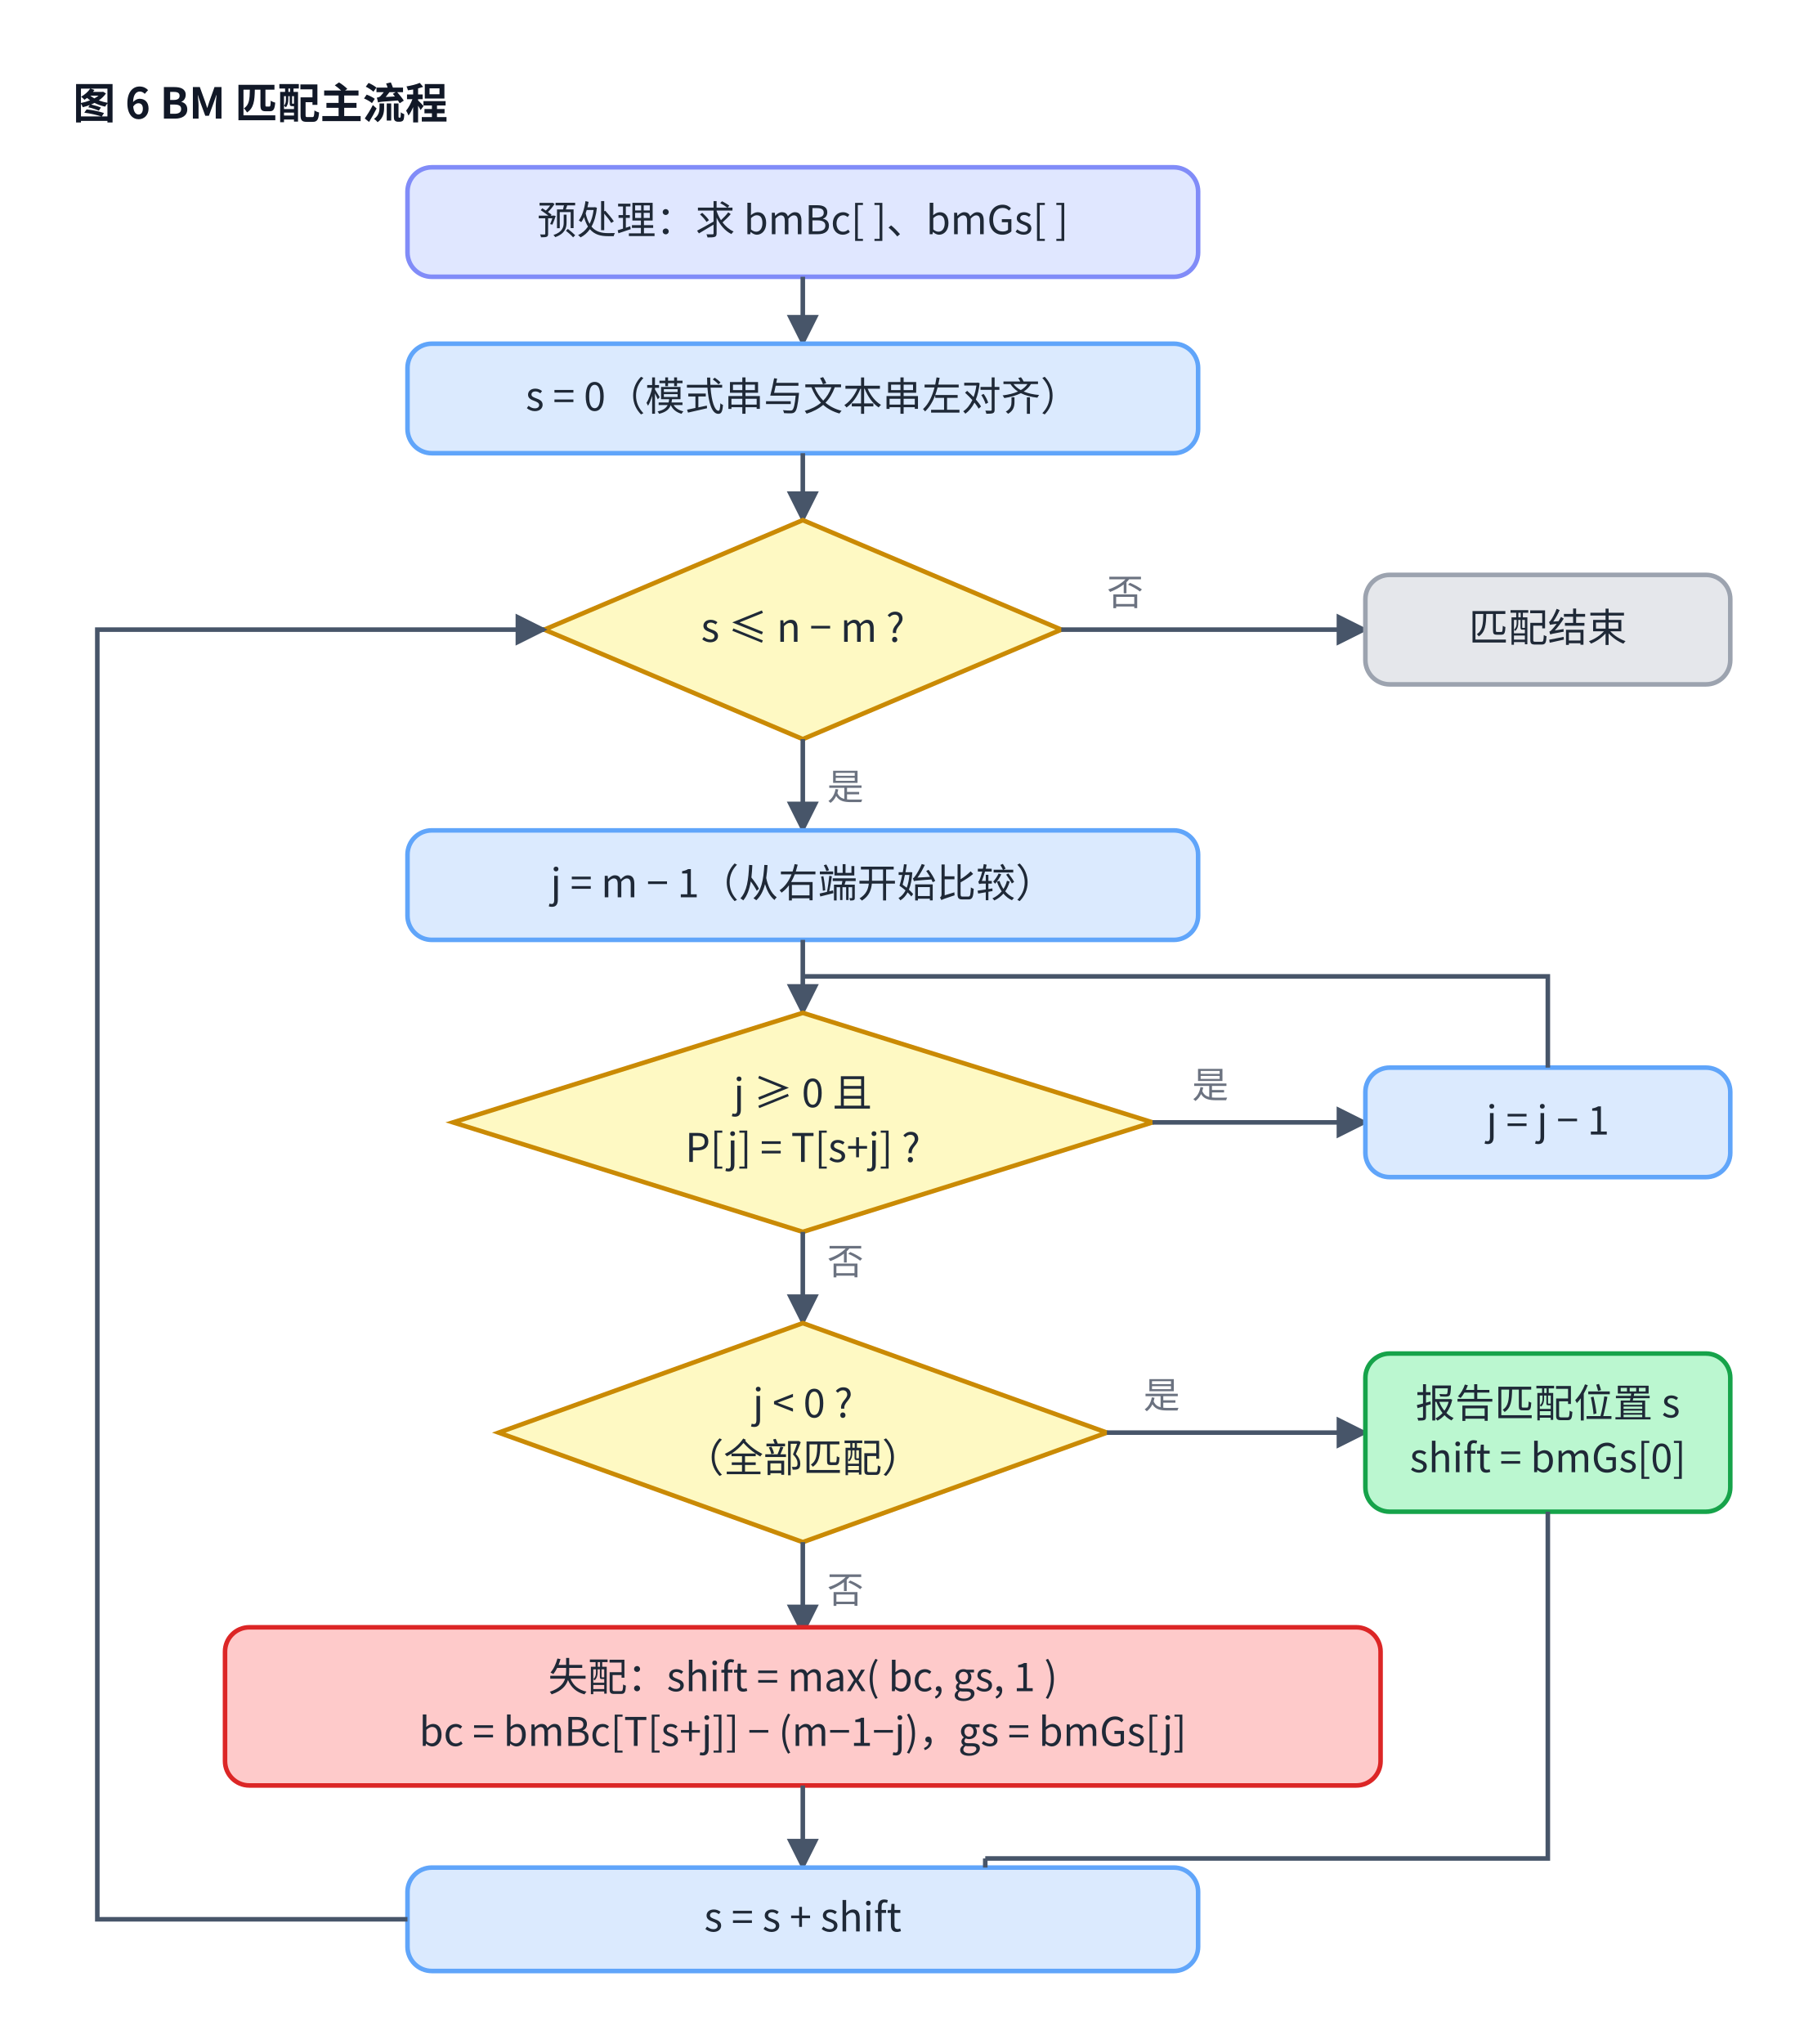
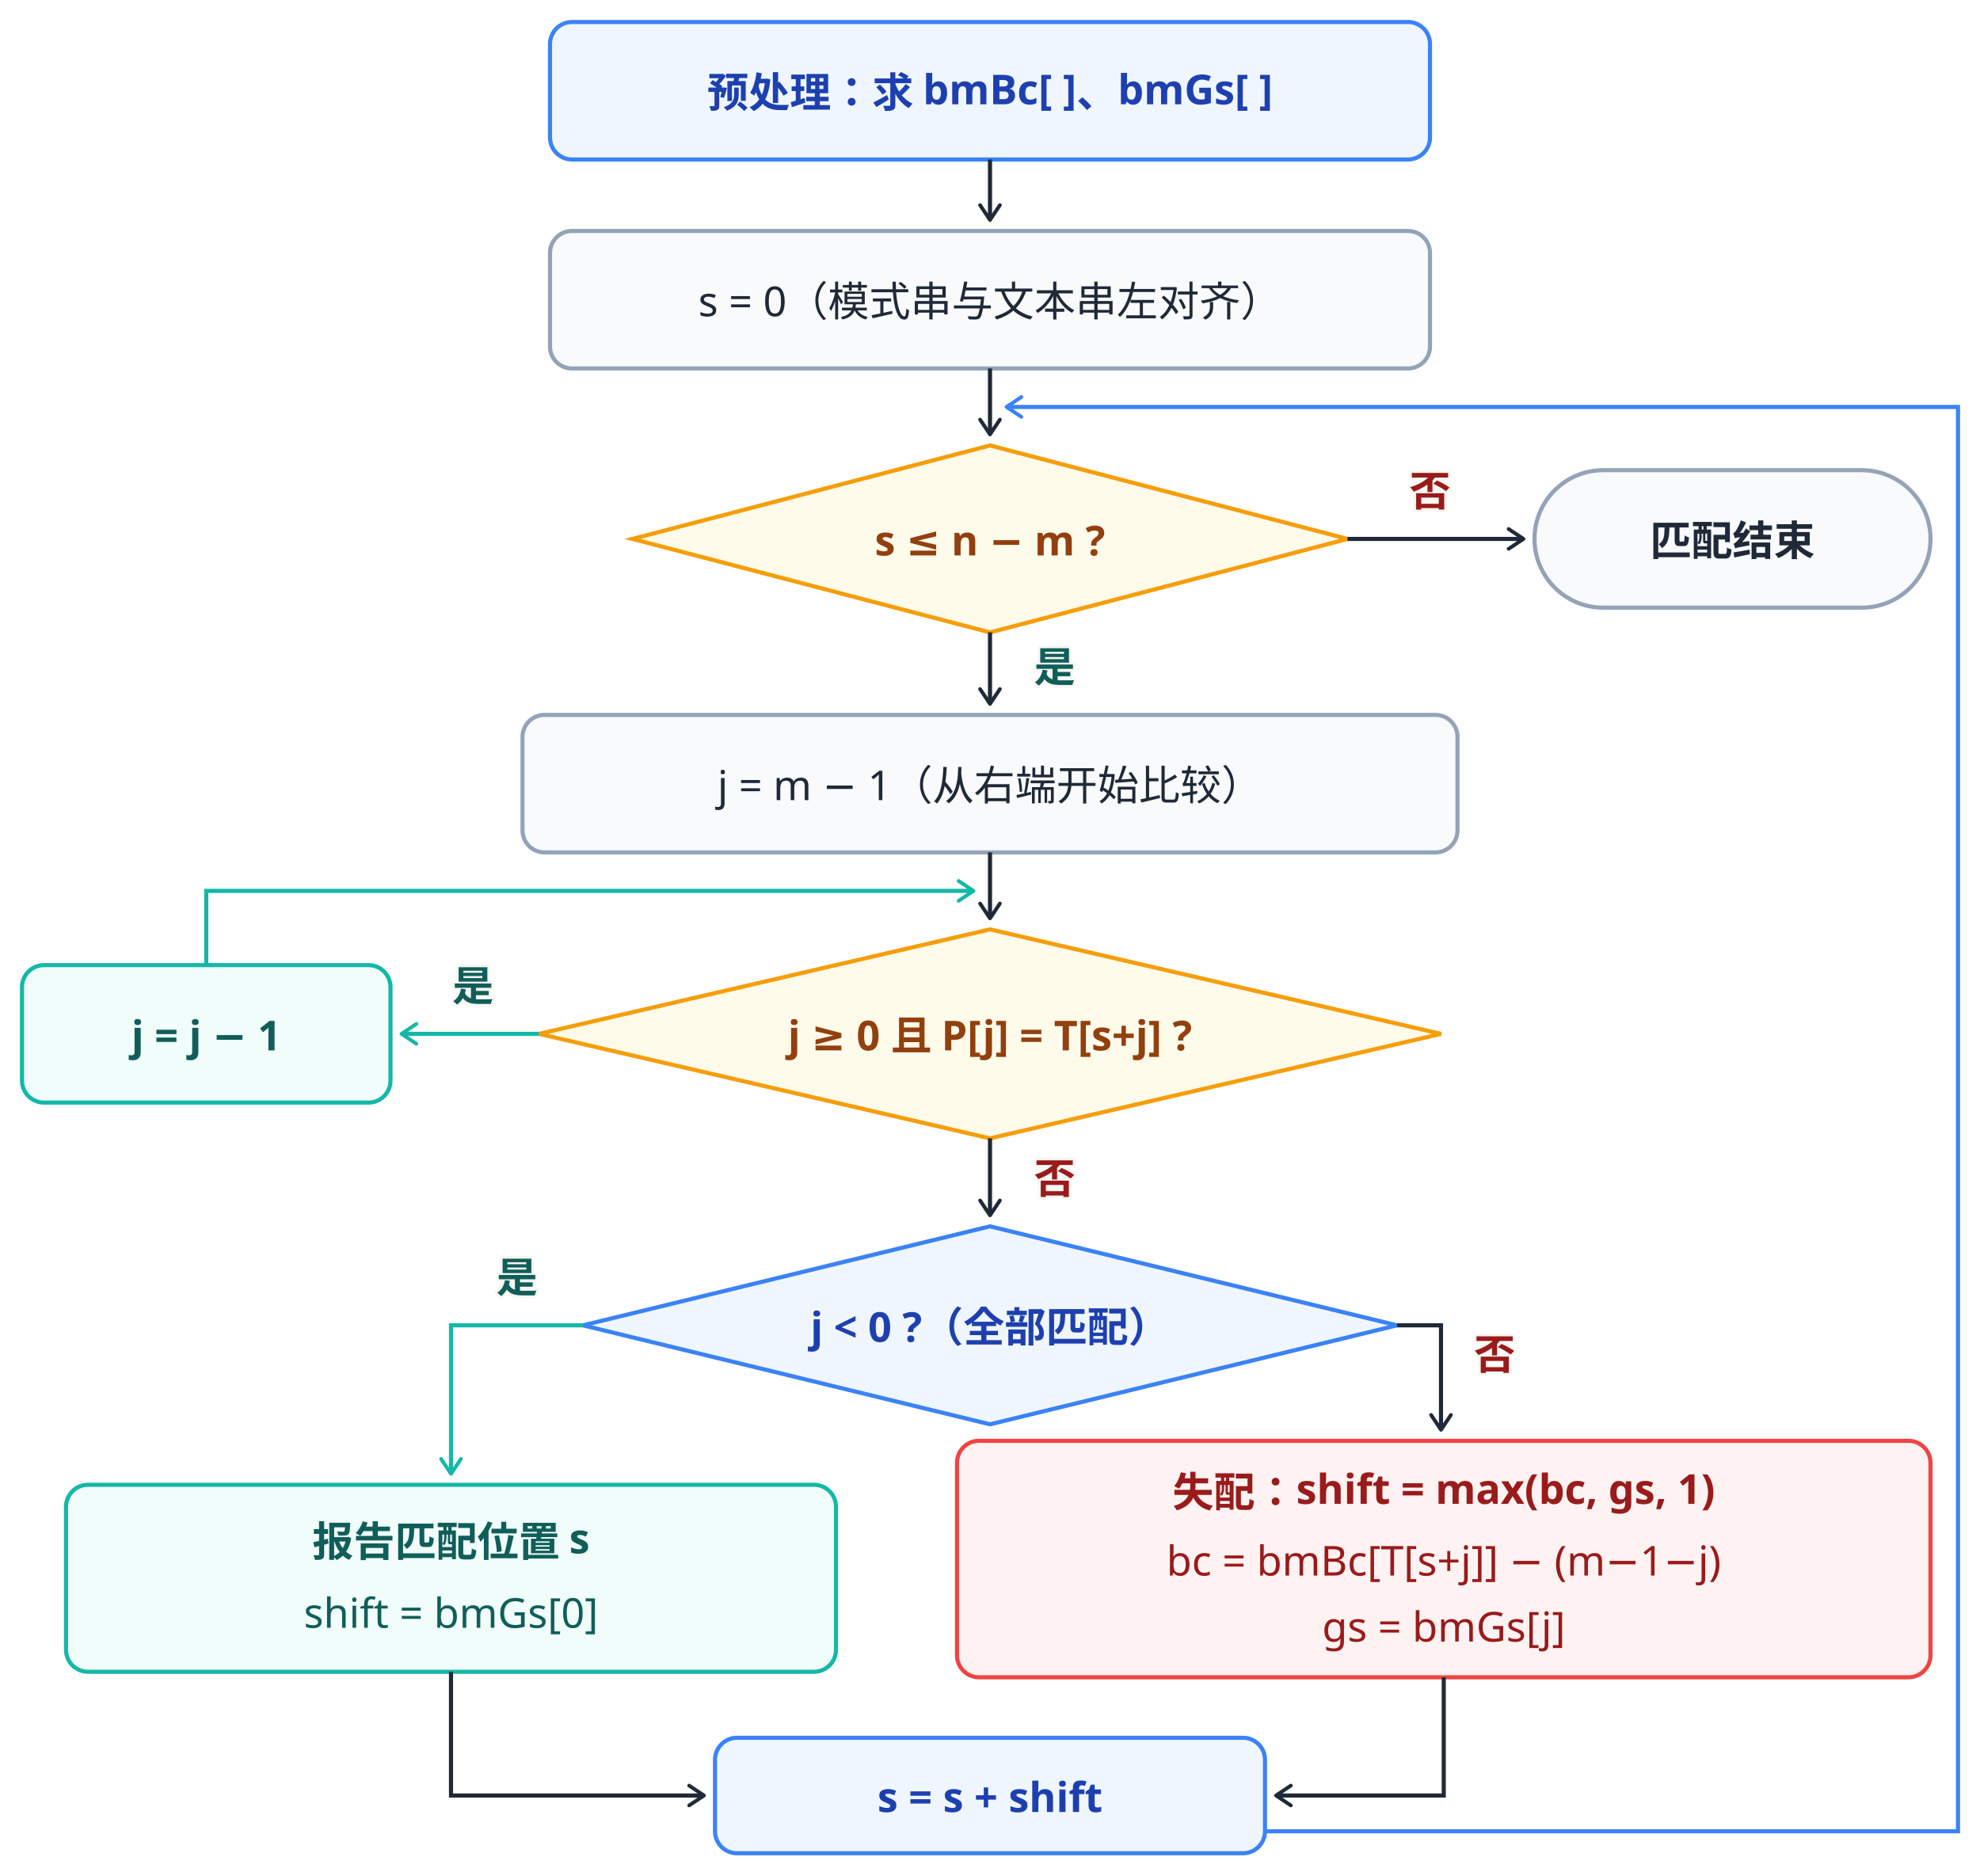
- <svg xmlns="http://www.w3.org/2000/svg" viewBox="-4 -11 593 672" width="593" height="672">
-   <style>
- .t{font-family:'Noto Sans CJK SC','Noto Sans SC','Microsoft YaHei','PingFang SC',sans-serif;font-size:13px;fill:#1f2937}.tb{font-family:'Noto Sans CJK SC','Noto Sans SC','Microsoft YaHei','PingFang SC',sans-serif;font-size:14px;font-weight:700;fill:#111827}
- .s{font-family:'Noto Sans CJK SC','Noto Sans SC','Microsoft YaHei','PingFang SC',sans-serif;font-size:12px;fill:#6b7280}.m{font-family:'JetBrains Mono','Consolas','Menlo','DejaVu Sans Mono',monospace;font-weight:700;fill:#111827;text-anchor:middle;dominant-baseline:central}
- .i{font-family:'JetBrains Mono','Consolas','Menlo','DejaVu Sans Mono',monospace;font-size:10px;fill:#9ca3af;text-anchor:middle}.c{text-anchor:middle}.r{text-anchor:end}
- </style>
+ <svg xmlns="http://www.w3.org/2000/svg" viewBox="0 0 720 682" width="720" height="682" role="img">
  <defs>
-     <marker id="a" viewBox="0 0 10 10" refX="9" refY="5" markerWidth="7" markerHeight="7" orient="auto">
-       <path d="M0 0L10 5L0 10z" fill="#475569" />
+     <marker id="bmf-k" viewBox="0 0 10 10" refX="8" refY="5" markerWidth="6" markerHeight="6" orient="auto">
+       <path d="M2 1L8 5L2 9" fill="none" stroke="#1f2937" stroke-width="1.5" stroke-linecap="round" stroke-linejoin="round" />
+     </marker>
+     <marker id="bmf-b" viewBox="0 0 10 10" refX="8" refY="5" markerWidth="6" markerHeight="6" orient="auto">
+       <path d="M2 1L8 5L2 9" fill="none" stroke="#3b82f6" stroke-width="1.5" stroke-linecap="round" stroke-linejoin="round" />
+     </marker>
+     <marker id="bmf-t" viewBox="0 0 10 10" refX="8" refY="5" markerWidth="6" markerHeight="6" orient="auto">
+       <path d="M2 1L8 5L2 9" fill="none" stroke="#14b8a6" stroke-width="1.5" stroke-linecap="round" stroke-linejoin="round" />
    </marker>
  </defs>
-   <text x="20" y="28" class="tb">图 6  BM 匹配主流程</text>
-   <rect x="130.0" y="44.0" width="260" height="36" rx="8" fill="#e0e7ff" stroke="#818cf8" stroke-width="1.5" />
-   <text x="260" y="66" class="t c">预处理：求 bmBc[ ]、bmGs[ ]</text>
-   <line x1="260" y1="80" x2="260" y2="102" stroke="#475569" stroke-width="1.5" marker-end="url(#a)" />
-   <rect x="130.0" y="102.0" width="260" height="36" rx="8" fill="#dbeafe" stroke="#60a5fa" stroke-width="1.5" />
-   <text x="260" y="124" class="t c">s = 0（模式串与文本串左对齐）</text>
-   <line x1="260" y1="138" x2="260" y2="160" stroke="#475569" stroke-width="1.5" marker-end="url(#a)" />
-   <polygon points="260,160.0 345.0,196 260,232.0 175.0,196" fill="#fef9c3" stroke="#ca8a04" stroke-width="1.5" />
-   <text x="260" y="200" class="t c">s ≤ n − m ?</text>
-   <line x1="260" y1="232" x2="260" y2="262" stroke="#475569" stroke-width="1.5" marker-end="url(#a)" />
-   <text x="268" y="252" class="s">是</text>
-   <line x1="345" y1="196" x2="445" y2="196" stroke="#475569" stroke-width="1.5" marker-end="url(#a)" />
-   <text x="360" y="188" class="s">否</text>
-   <rect x="445.0" y="178.0" width="120" height="36" rx="8" fill="#e5e7eb" stroke="#9ca3af" stroke-width="1.5" />
-   <text x="505" y="200" class="t c">匹配结束</text>
-   <rect x="130.0" y="262.0" width="260" height="36" rx="8" fill="#dbeafe" stroke="#60a5fa" stroke-width="1.5" />
-   <text x="260" y="284" class="t c">j = m − 1（从右端开始比较）</text>
-   <line x1="260" y1="298" x2="260" y2="322" stroke="#475569" stroke-width="1.5" marker-end="url(#a)" />
-   <polygon points="260,322.0 375.0,358 260,394.0 145.0,358" fill="#fef9c3" stroke="#ca8a04" stroke-width="1.5" />
-   <text x="260" y="353" class="t c">j ≥ 0 且</text>
-   <text x="260" y="371" class="t c">P[j] = T[s+j] ?</text>
-   <text x="268" y="408" class="s">否</text>
-   <line x1="375" y1="358" x2="445" y2="358" stroke="#475569" stroke-width="1.5" marker-end="url(#a)" />
-   <text x="388" y="350" class="s">是</text>
-   <rect x="445.0" y="340.0" width="120" height="36" rx="8" fill="#dbeafe" stroke="#60a5fa" stroke-width="1.5" />
-   <text x="505" y="362" class="t c">j = j − 1</text>
-   <path d="M505 340 L505 310 L260 310" fill="none" stroke="#475569" stroke-width="1.5" />
-   <line x1="260" y1="394" x2="260" y2="424" stroke="#475569" stroke-width="1.5" marker-end="url(#a)" />
-   <polygon points="260,424.0 360.0,460 260,496.0 160.0,460" fill="#fef9c3" stroke="#ca8a04" stroke-width="1.5" />
-   <text x="260" y="455" class="t c">j &lt; 0 ?</text>
-   <text x="260" y="473" class="t c">（全部匹配）</text>
-   <line x1="260" y1="496" x2="260" y2="526" stroke="#475569" stroke-width="1.5" marker-end="url(#a)" />
-   <text x="268" y="516" class="s">否</text>
-   <line x1="360" y1="460" x2="445" y2="460" stroke="#475569" stroke-width="1.5" marker-end="url(#a)" />
-   <text x="372" y="452" class="s">是</text>
-   <rect x="445.0" y="434.0" width="120" height="52" rx="8" fill="#bbf7d0" stroke="#16a34a" stroke-width="1.5" />
-   <text x="505" y="455" class="t c">报告匹配位置 s</text>
-   <text x="505" y="473" class="t c">shift = bmGs[0]</text>
-   <rect x="70.0" y="524.0" width="380" height="52" rx="8" fill="#fecaca" stroke="#dc2626" stroke-width="1.5" />
-   <text x="260" y="545" class="t c">失配：shift = max( bc, gs, 1 )</text>
-   <text x="260" y="563" class="t c">bc = bmBc[T[s+j]] − (m−1−j)，gs = bmGs[j]</text>
-   <path d="M505 486 L505 600 L320 600" fill="none" stroke="#475569" stroke-width="1.5" />
-   <line x1="260" y1="576" x2="260" y2="603" stroke="#475569" stroke-width="1.5" marker-end="url(#a)" />
-   <rect x="130.0" y="603.0" width="260" height="34" rx="8" fill="#dbeafe" stroke="#60a5fa" stroke-width="1.5" />
-   <text x="260" y="624" class="t c">s = s + shift</text>
-   <path d="M320 600 L320 603" fill="none" stroke="#475569" stroke-width="1.5" />
-   <path d="M130 620 L28 620 L28 196 L175 196" fill="none" stroke="#475569" stroke-width="1.5" marker-end="url(#a)" />
+   <g font-family="'PingFang SC','Noto Sans SC','Microsoft YaHei',system-ui,sans-serif">
+     <rect x="200" y="8" width="320" height="50" rx="8" fill="#eff6ff" stroke="#3b82f6" stroke-width="1.5" />
+     <text x="360" y="39" text-anchor="middle" font-size="15" font-weight="600" fill="#1e40af">预处理：求 bmBc[ ]、bmGs[ ]</text>
+     <line x1="360" y1="58" x2="360" y2="80" stroke="#1f2937" stroke-width="1.5" marker-end="url(#bmf-k)" />
+     <rect x="200" y="84" width="320" height="50" rx="8" fill="#f8fafc" stroke="#94a3b8" stroke-width="1.5" />
+     <text x="360" y="115" text-anchor="middle" font-size="15" font-weight="400" fill="#1f2937">s = 0（模式串与文本串左对齐）</text>
+     <line x1="360" y1="134" x2="360" y2="158" stroke="#1f2937" stroke-width="1.5" marker-end="url(#bmf-k)" />
+     <polygon points="360,162 490,196 360,230 230,196" fill="#fffbeb" stroke="#f59e0b" stroke-width="1.5" />
+     <text x="360" y="202" text-anchor="middle" font-size="15" font-weight="600" fill="#92400e">s ≤ n − m ?</text>
+     <line x1="490" y1="196" x2="554" y2="196" stroke="#1f2937" stroke-width="1.5" marker-end="url(#bmf-k)" />
+     <text x="520" y="184" text-anchor="middle" font-size="15" font-weight="600" fill="#991b1b" paint-order="stroke" stroke="#f7f6f2" stroke-width="2" stroke-linejoin="round">否</text>
+     <rect x="558" y="171" width="144" height="50" rx="25" fill="#f8fafc" stroke="#94a3b8" stroke-width="1.5" />
+     <text x="630" y="202" text-anchor="middle" font-size="15" font-weight="600" fill="#1f2937">匹配结束</text>
+     <line x1="360" y1="230" x2="360" y2="256" stroke="#1f2937" stroke-width="1.5" marker-end="url(#bmf-k)" />
+     <text x="376" y="248" text-anchor="start" font-size="15" font-weight="600" fill="#115e59" paint-order="stroke" stroke="#f7f6f2" stroke-width="2" stroke-linejoin="round">是</text>
+     <rect x="190" y="260" width="340" height="50" rx="8" fill="#f8fafc" stroke="#94a3b8" stroke-width="1.5" />
+     <text x="360" y="291" text-anchor="middle" font-size="15" font-weight="400" fill="#1f2937">j = m − 1（从右端开始比较）</text>
+     <line x1="360" y1="310" x2="360" y2="334" stroke="#1f2937" stroke-width="1.5" marker-end="url(#bmf-k)" />
+     <polygon points="360,338 524,376 360,414 196,376" fill="#fffbeb" stroke="#f59e0b" stroke-width="1.5" />
+     <text x="360" y="382" text-anchor="middle" font-size="15" font-weight="600" fill="#92400e">j ≥ 0 且 P[j] = T[s+j] ?</text>
+     <line x1="196" y1="376" x2="146" y2="376" stroke="#14b8a6" stroke-width="1.5" marker-end="url(#bmf-t)" />
+     <text x="172" y="364" text-anchor="middle" font-size="15" font-weight="600" fill="#115e59" paint-order="stroke" stroke="#f7f6f2" stroke-width="2" stroke-linejoin="round">是</text>
+     <rect x="8" y="351" width="134" height="50" rx="8" fill="#f0fdfa" stroke="#14b8a6" stroke-width="1.5" />
+     <text x="75" y="382" text-anchor="middle" font-size="15" font-weight="600" fill="#115e59">j = j − 1</text>
+     <path d="M75 351 V324 H354" fill="none" stroke="#14b8a6" stroke-width="1.5" marker-end="url(#bmf-t)" />
+     <line x1="360" y1="414" x2="360" y2="442" stroke="#1f2937" stroke-width="1.5" marker-end="url(#bmf-k)" />
+     <text x="376" y="434" text-anchor="start" font-size="15" font-weight="600" fill="#991b1b" paint-order="stroke" stroke="#f7f6f2" stroke-width="2" stroke-linejoin="round">否</text>
+     <polygon points="360,446 508,482 360,518 212,482" fill="#eff6ff" stroke="#3b82f6" stroke-width="1.5" />
+     <text x="360" y="488" text-anchor="middle" font-size="15" font-weight="600" fill="#1e40af">j &lt; 0 ?（全部匹配）</text>
+     <path d="M212 482 H164 V536" fill="none" stroke="#14b8a6" stroke-width="1.5" marker-end="url(#bmf-t)" />
+     <text x="188" y="470" text-anchor="middle" font-size="15" font-weight="600" fill="#115e59" paint-order="stroke" stroke="#f7f6f2" stroke-width="2" stroke-linejoin="round">是</text>
+     <rect x="24" y="540" width="280" height="68" rx="8" fill="#f0fdfa" stroke="#14b8a6" stroke-width="1.5" />
+     <text x="164" y="566" text-anchor="middle" font-size="15" font-weight="600" fill="#115e59">报告匹配位置 s</text>
+     <text x="164" y="592" text-anchor="middle" font-size="15" font-weight="400" fill="#115e59">shift = bmGs[0]</text>
+     <path d="M508 482 H524 V520" fill="none" stroke="#1f2937" stroke-width="1.5" marker-end="url(#bmf-k)" />
+     <text x="536" y="498" text-anchor="start" font-size="15" font-weight="600" fill="#991b1b" paint-order="stroke" stroke="#f7f6f2" stroke-width="2" stroke-linejoin="round">否</text>
+     <rect x="348" y="524" width="354" height="86" rx="8" fill="#fef2f2" stroke="#ef4444" stroke-width="1.5" />
+     <text x="525" y="548" text-anchor="middle" font-size="15" font-weight="600" fill="#991b1b">失配：shift = max(bc, gs, 1)</text>
+     <text x="525" y="573" text-anchor="middle" font-size="15" font-weight="400" fill="#991b1b">bc = bmBc[T[s+j]] − (m−1−j)</text>
+     <text x="525" y="597" text-anchor="middle" font-size="15" font-weight="400" fill="#991b1b">gs = bmGs[j]</text>
+     <path d="M164 608 V653 H256" fill="none" stroke="#1f2937" stroke-width="1.5" marker-end="url(#bmf-k)" />
+     <path d="M525 610 V653 H464" fill="none" stroke="#1f2937" stroke-width="1.5" marker-end="url(#bmf-k)" />
+     <rect x="260" y="632" width="200" height="42" rx="8" fill="#eff6ff" stroke="#3b82f6" stroke-width="1.5" />
+     <text x="360" y="659" text-anchor="middle" font-size="15" font-weight="600" fill="#1e40af">s = s + shift</text>
+     <path d="M460 666 H712 V148 H366" fill="none" stroke="#3b82f6" stroke-width="1.5" marker-end="url(#bmf-b)" />
+   </g>
</svg>
